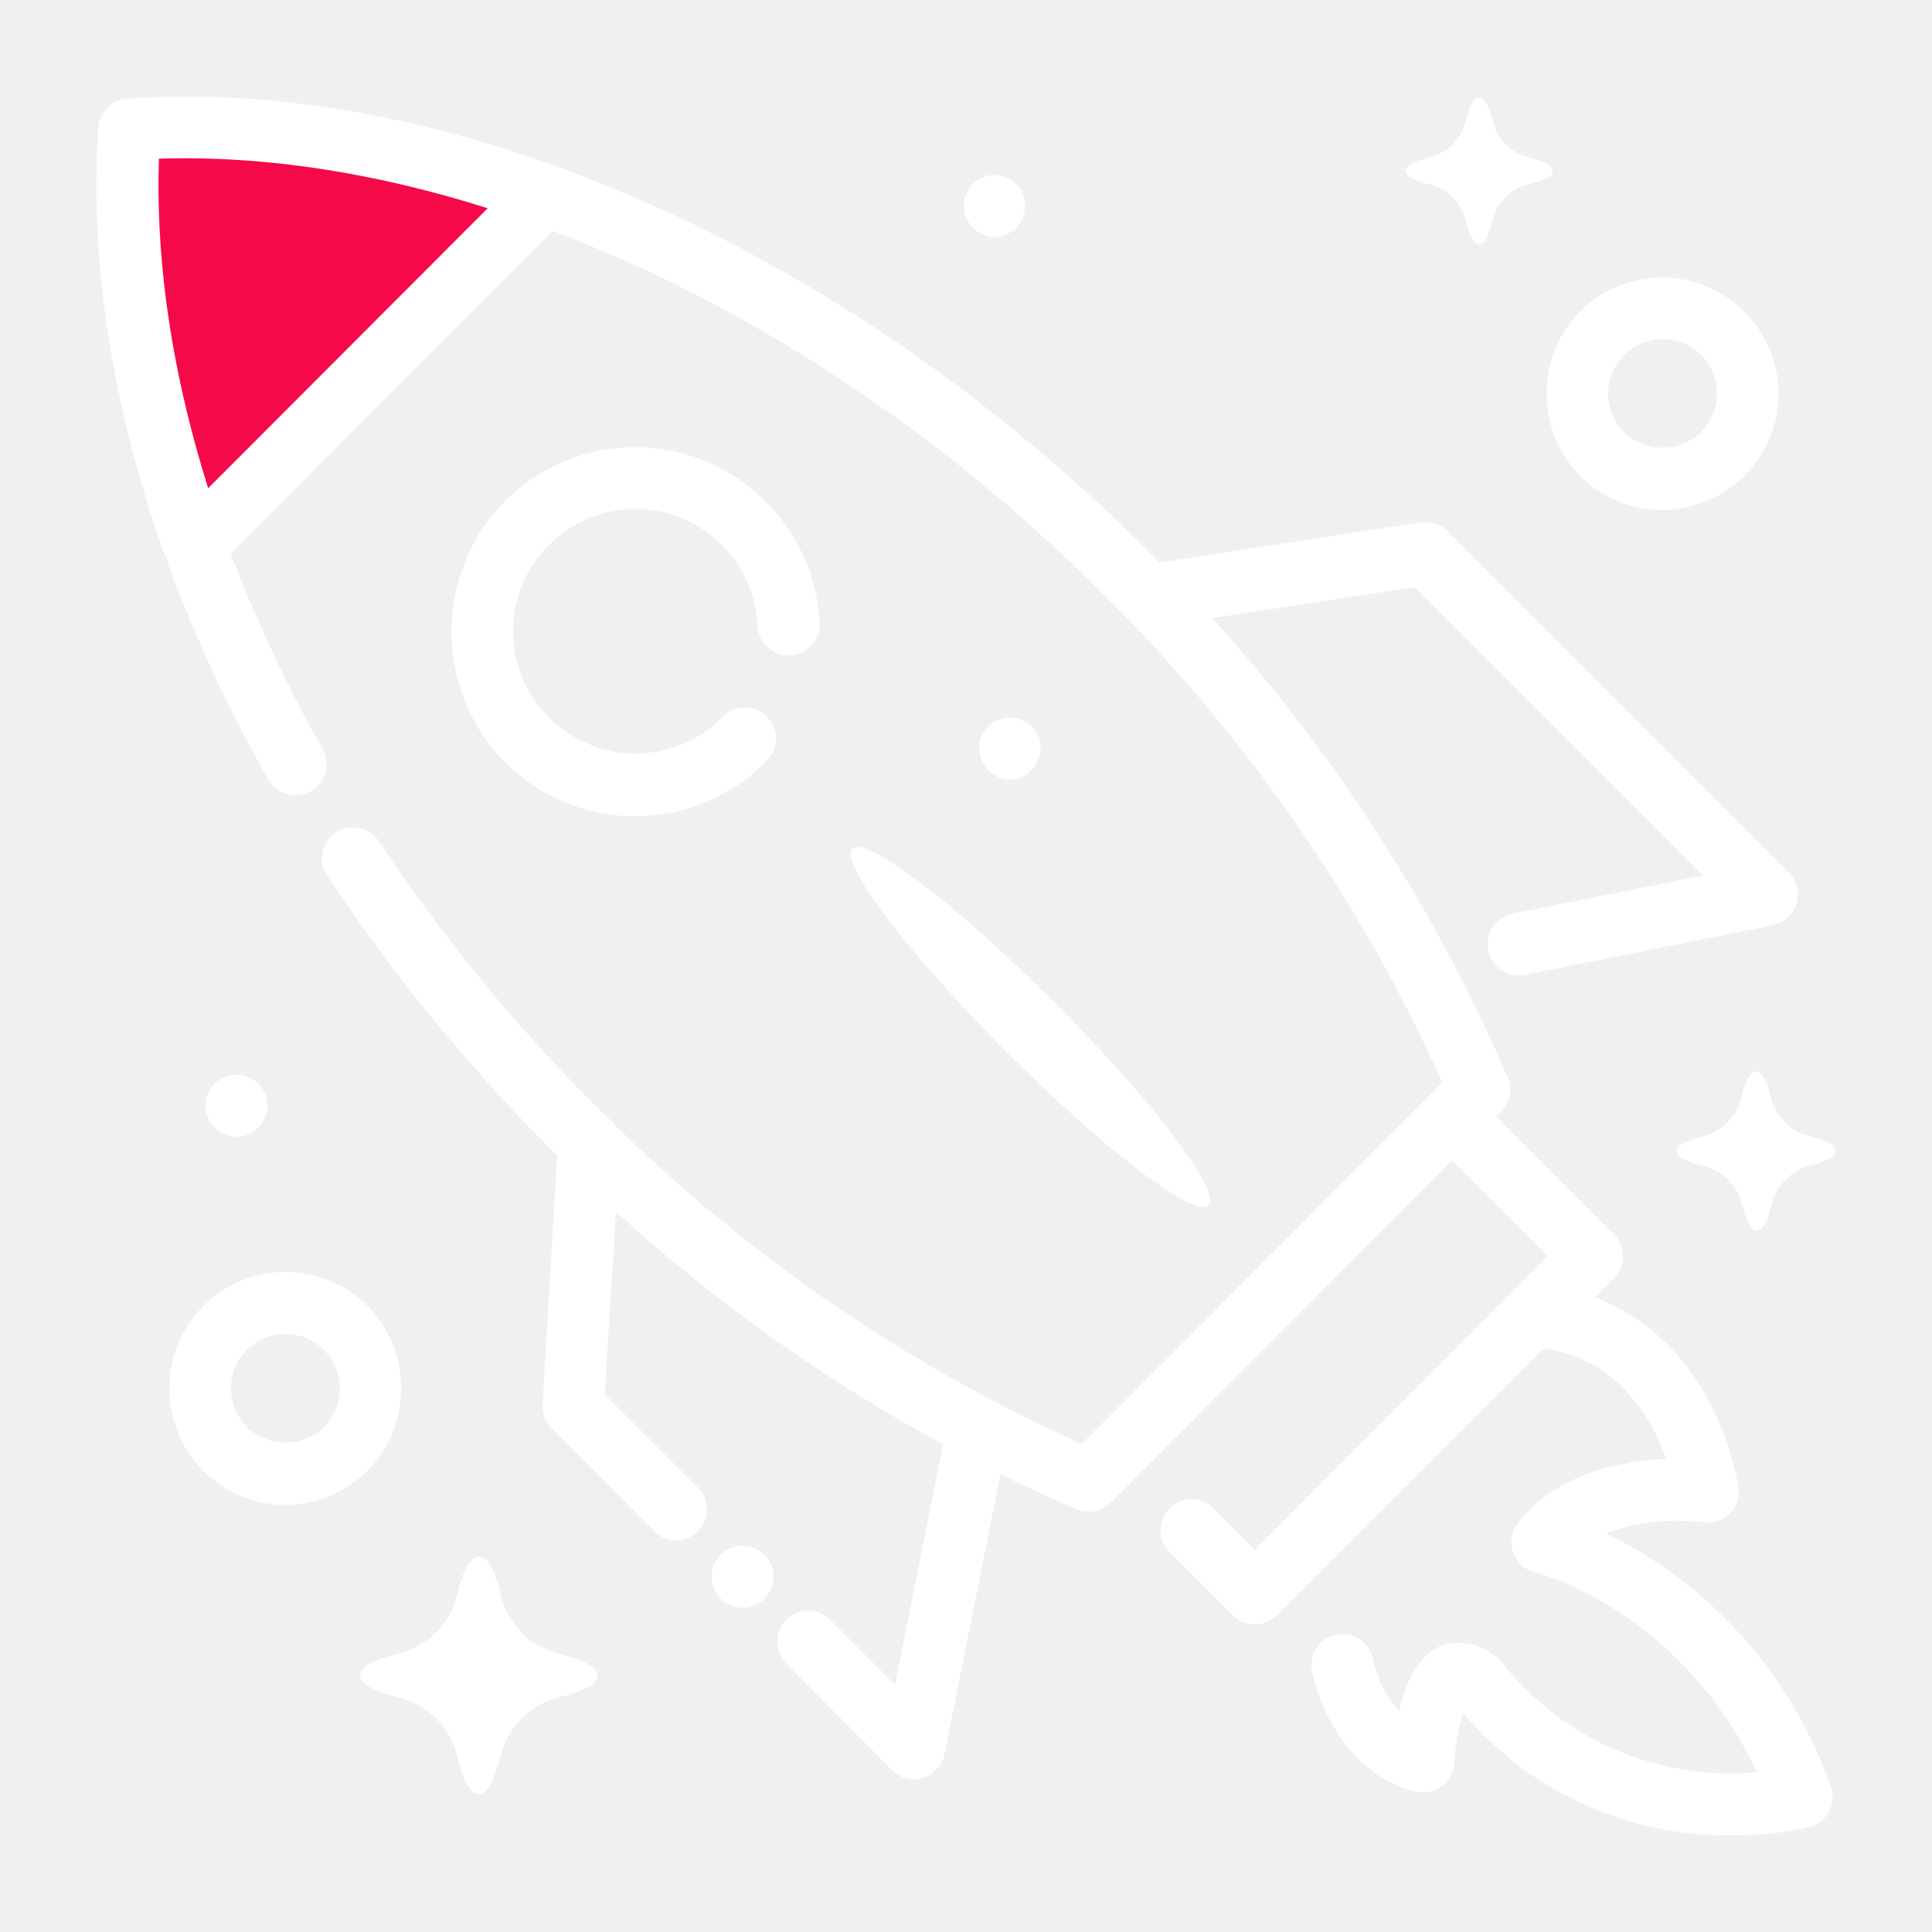
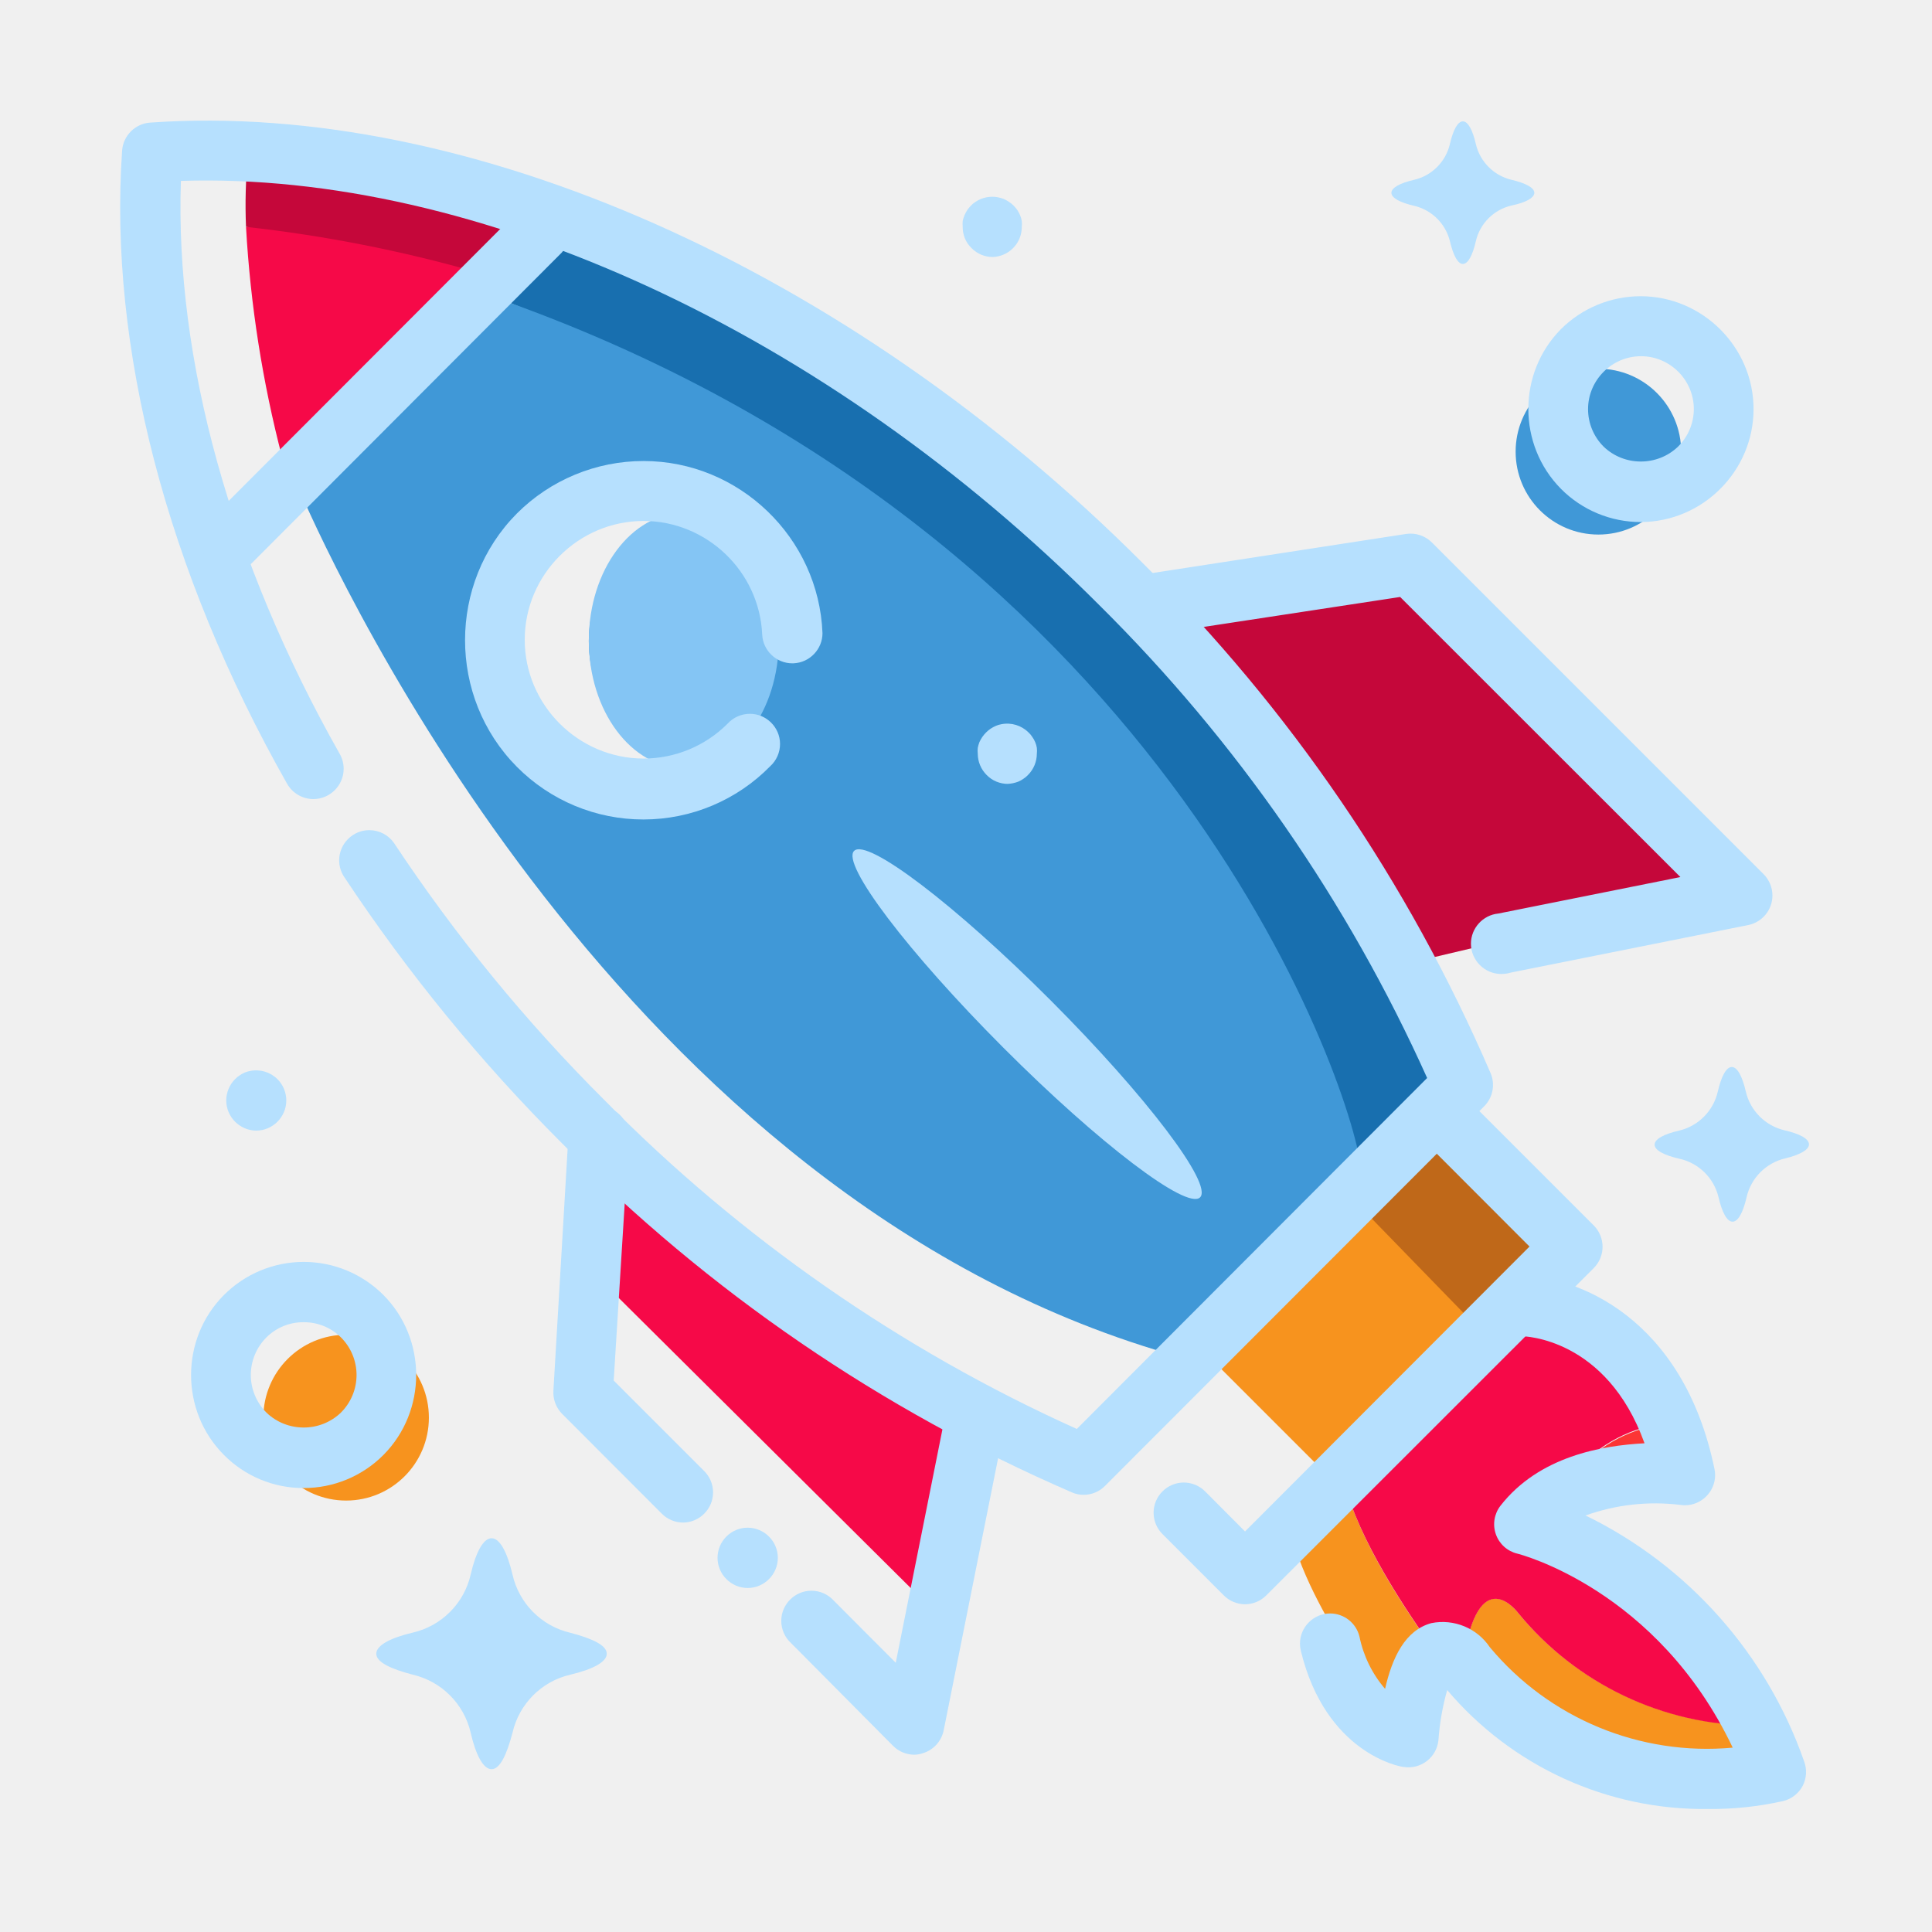
- <svg xmlns="http://www.w3.org/2000/svg" width="100%" height="100%" viewBox="0 0 100 100" version="1.1" xml:space="preserve" style="fill-rule:evenodd;clip-rule:evenodd;stroke-linejoin:round;stroke-miterlimit:2;">
-   <g transform="matrix(1,0,0,1,-200,-100)">
-     <g id="rocket-light">
-       <g transform="matrix(1.27534,0,0,1.14971,186.186,89.7183)">
-         <path d="M31.61,18.06C26.821,15.87 21.582,14.842 16.32,15.06C16.611,20.224 17.415,25.346 18.72,30.35C20.025,35.354 23,27 27.42,23.16C29.047,21.663 30.457,19.946 31.61,18.06Z" style="fill:rgb(246,9,72);fill-rule:nonzero;" />
-       </g>
-       <g transform="matrix(0.803566,0,0,0.803566,198.583,98.5706)">
-         <path d="M71.88,99.16C71.615,99.161 71.353,99.106 71.11,99C58.455,93.527 46.972,85.667 37.29,75.85C31.88,70.449 27.029,64.515 22.81,58.14C22.606,57.819 22.498,57.447 22.498,57.068C22.498,55.971 23.401,55.068 24.498,55.068C25.159,55.068 25.778,55.395 26.15,55.94C30.22,62.083 34.9,67.799 40.12,73C49.124,82.131 59.739,89.519 71.43,94.79L94.67,71.51C89.411,59.81 82.041,49.179 72.93,40.15C54.82,22 31.65,11.37 12,12C11.6,23.81 15.31,37.24 22.53,50C22.705,50.304 22.797,50.649 22.797,51C22.797,52.101 21.891,53.007 20.79,53.007C20.072,53.007 19.408,52.622 19.05,52C11.05,37.89 7.2,23 8.1,10C8.165,8.989 8.988,8.179 10,8.13C31.1,6.66 56.33,17.85 75.78,37.33C85.58,47.031 93.423,58.527 98.88,71.19C99.197,71.936 99.031,72.804 98.46,73.38L73.3,98.57C72.924,98.948 72.413,99.16 71.88,99.16Z" style="fill:white;fill-rule:nonzero;" />
-       </g>
-       <g transform="matrix(0.803566,0,0,0.803566,198.583,98.5706)">
-         <path d="M82.59,106.42C82.061,106.418 81.553,106.205 81.18,105.83L77.11,101.76C76.735,101.385 76.524,100.876 76.524,100.345C76.524,99.247 77.427,98.344 78.525,98.344C79.056,98.344 79.565,98.555 79.94,98.93L82.59,101.59L101.46,82.69L93.89,75.11C93.558,74.743 93.374,74.265 93.374,73.77C93.374,72.673 94.277,71.77 95.374,71.77C95.872,71.77 96.352,71.955 96.72,72.29L105.72,81.29C106.095,81.665 106.307,82.174 106.307,82.705C106.307,83.236 106.095,83.745 105.72,84.12L84,105.83C83.624,106.208 83.113,106.42 82.58,106.42L82.59,106.42ZM60.65,116.4C60.121,116.398 59.613,116.185 59.24,115.81L52.48,109C52.063,108.621 51.826,108.083 51.826,107.52C51.826,106.423 52.728,105.52 53.826,105.52C54.391,105.52 54.931,105.76 55.31,106.18L59.42,110.3L62.68,94C62.833,93.032 63.676,92.312 64.655,92.312C65.753,92.312 66.655,93.215 66.655,94.312C66.655,94.47 66.637,94.627 66.6,94.78L62.6,114.78C62.455,115.501 61.924,116.086 61.22,116.3C61.036,116.362 60.844,116.396 60.65,116.4ZM49.6,105.34C49.599,105.34 49.599,105.34 49.598,105.34C48.501,105.34 47.598,104.437 47.598,103.34C47.598,102.807 47.812,102.295 48.19,101.92C48.564,101.549 49.071,101.34 49.598,101.34C50.696,101.34 51.598,102.243 51.598,103.34C51.598,104.437 50.697,105.339 49.6,105.34ZM45.31,101C44.781,100.998 44.273,100.785 43.9,100.41L37.29,93.79C36.888,93.386 36.676,92.829 36.71,92.26L37.71,75.26C37.771,74.206 38.654,73.372 39.71,73.372C40.809,73.372 41.713,74.276 41.713,75.375C41.713,75.413 41.712,75.452 41.71,75.49L40.71,91.58L46.71,97.58C47.088,97.955 47.302,98.467 47.302,99C47.302,100.094 46.404,100.995 45.31,101ZM99.78,64.6C99.715,64.606 99.65,64.609 99.585,64.609C98.483,64.609 97.576,63.702 97.576,62.6C97.576,61.571 98.366,60.7 99.39,60.6L111.47,58.18L92.88,39.6L77.14,42C77.039,42.015 76.937,42.023 76.835,42.023C75.725,42.023 74.812,41.11 74.812,40C74.812,39.005 75.546,38.15 76.53,38L93.27,35.42C93.901,35.325 94.541,35.537 94.99,35.99L116.99,57.99C117.365,58.365 117.575,58.874 117.575,59.404C117.575,60.345 116.911,61.165 115.99,61.36L100.25,64.51C100.098,64.56 99.94,64.59 99.78,64.6ZM15.31,37.91C14.782,37.91 14.275,37.702 13.9,37.33C13.525,36.955 13.313,36.446 13.313,35.915C13.313,35.384 13.525,34.875 13.9,34.5L34.29,14.08C34.669,13.66 35.209,13.42 35.774,13.42C36.872,13.42 37.774,14.323 37.774,15.42C37.774,15.983 37.537,16.521 37.12,16.9L16.73,37.33C16.353,37.704 15.841,37.913 15.31,37.91ZM42.69,54.36C39.537,54.366 36.51,53.108 34.29,50.87C29.702,46.249 29.702,38.681 34.29,34.06C36.517,31.834 39.54,30.582 42.689,30.582C49.032,30.582 54.313,35.662 54.56,42C54.561,43.064 53.713,43.952 52.65,44C52.619,44.001 52.589,44.002 52.558,44.002C51.494,44.002 50.607,43.153 50.56,42.09C50.375,37.903 46.879,34.558 42.688,34.558C38.365,34.558 34.808,38.115 34.808,42.438C34.808,46.761 38.365,50.318 42.688,50.318C44.777,50.318 46.783,49.487 48.26,48.01C48.639,47.59 49.179,47.35 49.744,47.35C50.842,47.35 51.744,48.253 51.744,49.35C51.744,49.913 51.507,50.451 51.09,50.83C48.878,53.086 45.849,54.359 42.69,54.36Z" style="fill:white;fill-rule:nonzero;" />
-       </g>
-       <g transform="matrix(0.568603,-0.56781,0.56781,0.568603,176.011,153.221)">
-         <ellipse cx="68.14" cy="67.94" rx="2.22" ry="16.24" style="fill:white;" />
-       </g>
-       <g transform="matrix(0.803566,0,0,0.803566,198.583,98.5706)">
-         <path d="M113.31,120C106.655,120.088 100.299,117.191 96,112.11C95.693,113.194 95.498,114.306 95.42,115.43C95.366,115.98 95.087,116.483 94.65,116.82C94.213,117.157 93.655,117.298 93.11,117.21C92.9,117.21 87.94,116.32 86.29,109.5C86.253,109.346 86.234,109.188 86.234,109.03C86.234,107.932 87.137,107.029 88.235,107.029C89.156,107.029 89.964,107.665 90.18,108.56C90.44,109.843 91.026,111.038 91.88,112.03C92.35,109.96 93.21,108.14 94.95,107.67C96.445,107.368 97.982,108.002 98.83,109.27C102.774,114 108.807,116.494 114.94,115.93C109.94,105.41 100.74,103.08 100.65,103.06C99.991,102.902 99.455,102.419 99.23,101.78C99.003,101.141 99.116,100.428 99.53,99.89C102.09,96.6 106.27,95.89 109.09,95.74C106.57,88.74 101.09,88.64 100.95,88.64C99.853,88.64 98.95,87.737 98.95,86.64C98.95,85.543 99.853,84.64 100.95,84.64C104.44,84.64 111.63,87.27 113.73,97.44C113.758,97.575 113.773,97.713 113.773,97.852C113.773,98.949 112.87,99.852 111.773,99.852C111.675,99.852 111.577,99.844 111.48,99.83C109.354,99.568 107.196,99.807 105.18,100.53C111.975,103.843 117.19,109.713 119.68,116.85C119.877,117.38 119.841,117.969 119.58,118.47C119.314,118.969 118.849,119.333 118.3,119.47C116.663,119.84 114.988,120.018 113.31,120ZM101.78,12.79C101.78,12.45 101.2,12.15 100.28,11.93C99.099,11.656 98.174,10.731 97.9,9.55C97.69,8.63 97.38,8.05 97.04,8.05C96.7,8.05 96.39,8.63 96.18,9.55C95.906,10.731 94.981,11.656 93.8,11.93C92.88,12.14 92.3,12.45 92.3,12.79C92.3,13.13 92.88,13.44 93.8,13.65C94.972,13.921 95.894,14.832 96.18,16C96.4,16.93 96.7,17.51 97.04,17.51C97.38,17.51 97.69,16.93 97.9,16C98.173,14.821 99.1,13.898 100.28,13.63C101.2,13.44 101.78,13.13 101.78,12.79ZM40.25,109.7C40.25,109.15 39.32,108.7 37.83,108.31C35.925,107.866 34.434,106.367 34,104.46C33.65,102.97 33.16,102.04 32.61,102.04C32.06,102.04 31.56,102.97 31.22,104.46C30.781,106.366 29.286,107.861 27.38,108.3C25.89,108.65 24.96,109.15 24.96,109.7C24.96,110.25 25.89,110.7 27.38,111.09C29.285,111.531 30.779,113.025 31.22,114.93C31.56,116.42 32.06,117.36 32.61,117.36C33.16,117.36 33.61,116.42 34,114.93C34.438,113.026 35.928,111.532 37.83,111.09C39.32,110.74 40.25,110.25 40.25,109.7ZM120,75.91C120,75.54 119.38,75.21 118.38,74.98C117.106,74.683 116.107,73.684 115.81,72.41C115.58,71.41 115.25,70.78 114.88,70.78C114.51,70.78 114.18,71.41 113.95,72.41C113.66,73.692 112.66,74.7 111.38,75C110.38,75.23 109.76,75.56 109.76,75.93C109.76,76.3 110.38,76.63 111.38,76.86C112.672,77.136 113.694,78.135 114,79.42C114.23,80.42 114.56,81.04 114.93,81.04C115.3,81.04 115.63,80.42 115.86,79.42C116.151,78.141 117.152,77.136 118.43,76.84C119.38,76.61 120,76.28 120,75.91ZM66.86,52C66.599,52 66.341,51.949 66.1,51.85C65.855,51.75 65.634,51.6 65.45,51.41C65.075,51.037 64.862,50.529 64.86,50C64.845,49.87 64.845,49.74 64.86,49.61C64.886,49.481 64.923,49.353 64.97,49.23C65.023,49.111 65.087,48.998 65.16,48.89C65.309,48.675 65.495,48.489 65.71,48.34C65.821,48.267 65.938,48.203 66.06,48.15C66.178,48.098 66.303,48.061 66.43,48.04C67.084,47.912 67.76,48.119 68.23,48.59C68.327,48.678 68.411,48.779 68.48,48.89C68.557,48.995 68.62,49.109 68.67,49.23C68.722,49.352 68.759,49.479 68.78,49.61C68.795,49.74 68.795,49.87 68.78,50C68.778,50.529 68.565,51.037 68.19,51.41C68.102,51.507 68.001,51.591 67.89,51.66C67.785,51.737 67.671,51.8 67.55,51.85C67.304,51.946 67.044,51.997 66.78,52L66.86,52ZM65.86,17.05C65.599,17.05 65.341,16.999 65.1,16.9C64.856,16.798 64.635,16.648 64.45,16.46C64.26,16.28 64.111,16.062 64.01,15.82C63.91,15.576 63.859,15.314 63.86,15.05C63.85,14.92 63.85,14.79 63.86,14.66C63.889,14.53 63.93,14.403 63.98,14.28C64.03,14.162 64.09,14.048 64.16,13.94C64.232,13.831 64.316,13.731 64.41,13.64C64.498,13.543 64.599,13.459 64.71,13.39C64.821,13.317 64.938,13.253 65.06,13.2C65.18,13.153 65.304,13.116 65.43,13.09C65.687,13.039 65.953,13.039 66.21,13.09C66.339,13.116 66.467,13.153 66.59,13.2C66.709,13.253 66.822,13.317 66.93,13.39C67.042,13.462 67.146,13.545 67.24,13.64C67.331,13.733 67.415,13.834 67.49,13.94C67.56,14.048 67.62,14.162 67.67,14.28C67.722,14.402 67.759,14.529 67.78,14.66C67.795,14.79 67.795,14.92 67.78,15.05C67.781,15.314 67.73,15.576 67.63,15.82C67.319,16.565 66.587,17.052 65.78,17.05L65.86,17.05ZM17,75C15.906,74.995 15.008,74.094 15.008,73C15.008,72.472 15.218,71.965 15.59,71.59C15.678,71.493 15.779,71.409 15.89,71.34C15.995,71.263 16.109,71.2 16.23,71.15C16.352,71.098 16.479,71.061 16.61,71.04C17.264,70.912 17.94,71.119 18.41,71.59C18.782,71.965 18.992,72.472 18.992,73C18.992,74.094 18.094,74.995 17,75Z" style="fill:white;fill-rule:nonzero;" />
-       </g>
-       <g transform="matrix(0.803566,0,0,0.803566,198.583,98.5706)">
-         <path d="M108.85,34.63C106.861,34.635 104.951,33.842 103.55,32.43C100.661,29.514 100.661,24.746 103.55,21.83C104.953,20.434 106.853,19.65 108.832,19.65C112.941,19.65 116.322,23.031 116.322,27.14C116.322,31.242 112.952,34.62 108.85,34.63ZM108.85,23.63C106.926,23.632 105.344,25.216 105.344,27.14C105.344,28.074 105.717,28.971 106.38,29.63C107.749,30.944 109.941,30.944 111.31,29.63C111.982,28.972 112.361,28.07 112.361,27.13C112.361,25.21 110.781,23.63 108.861,23.63C108.857,23.63 108.854,23.63 108.85,23.63Z" style="fill:white;fill-rule:nonzero;" />
-       </g>
-       <g transform="matrix(0.803566,0,0,0.803566,198.583,98.5706)">
-         <path d="M20.14,98.71C18.154,98.717 16.246,97.923 14.85,96.51C11.95,93.599 11.95,88.821 14.85,85.91C16.251,84.502 18.158,83.709 20.145,83.709C22.132,83.709 24.039,84.502 25.44,85.91C28.329,88.826 28.329,93.594 25.44,96.51C24.039,97.922 22.129,98.715 20.14,98.71ZM20.14,87.71C19.22,87.702 18.333,88.062 17.68,88.71C17.013,89.371 16.638,90.271 16.638,91.21C16.638,92.149 17.013,93.049 17.68,93.71C19.049,95.024 21.241,95.024 22.61,93.71C23.277,93.049 23.652,92.149 23.652,91.21C23.652,90.271 23.277,89.371 22.61,88.71C21.953,88.061 21.063,87.701 20.14,87.71Z" style="fill:white;fill-rule:nonzero;" />
-       </g>
-     </g>
+ <svg xmlns="http://www.w3.org/2000/svg" width="100%" height="100%" viewBox="0 0 534 534" version="1.1" xml:space="preserve" style="fill-rule:evenodd;clip-rule:evenodd;stroke-linejoin:round;stroke-miterlimit:2;">
+   <g>
+     <path d="M356.958,424.083C362.625,447.417 389.125,480.167 389.125,480.167C390.625,464.083 393.875,458.292 397.042,456.875C388.708,445.583 375.417,425.458 371.542,409.583L356.958,424.083Z" style="fill:rgb(247,147,30);fill-rule:nonzero;" />
+     <path d="M435.667,406.75C437.84,407.349 439.982,408.058 442.083,408.875C449.754,407.178 457.656,406.783 465.458,407.708C464.501,402.843 463.106,398.073 461.292,393.458C451.359,394.419 442.173,399.184 435.667,406.75Z" style="fill:rgb(252,53,53);fill-rule:nonzero;" />
+     <path d="M419.625,445.833C419.625,445.833 408.583,430.708 404.375,459.5C404.631,459.775 404.868,460.067 405.083,460.375C439.958,502.583 490.583,489.542 490.583,489.542C488.967,485.196 487.089,480.952 484.958,476.833C459.666,476.747 435.689,465.37 419.625,445.833Z" style="fill:rgb(247,147,30);fill-rule:nonzero;" />
+     <path d="M397.042,456.875C400.917,462.208 403.625,465.583 403.625,465.583C403.819,463.417 404.069,461.417 404.375,459.583C403.042,458.333 400,455.5 397.042,456.875Z" style="fill:rgb(252,53,53);fill-rule:nonzero;" />
+     <path d="M419.625,445.833C435.664,465.417 459.645,476.841 484.958,476.958C472.266,450.393 449.157,430.21 421.125,421.208C426.446,414.796 433.797,410.386 441.958,408.708C439.857,407.891 437.715,407.182 435.542,406.583C442.017,399.045 451.154,394.283 461.042,393.292C447.958,360.75 420.292,360.833 420.292,360.833L371.542,409.583C375.417,425.458 388.833,445.583 397.042,456.875C400.083,455.5 403.042,458.125 404.375,459.583C408.583,430.792 419.625,445.833 419.625,445.833ZM257.958,445.125L267.708,387.25C266.75,386.708 194.833,346.167 168,323.708L168,355.75L257.958,445.125Z" style="fill:rgb(246,9,72);fill-rule:nonzero;" />
+     <path d="M411.583,260.958L388.458,266.417L314.958,161.292L383.208,156.042L467.208,234.875L477.708,245.375L411.583,260.958" style="fill:rgb(197,7,58);fill-rule:nonzero;" />
+     <path d="M376.208,323.542L398.667,302.25C394.5,289.292 338.875,131.958 162.75,61.417L82.125,134.083C82.333,134.5 82.583,135.125 82.833,135.667L140.625,83.583C313.708,152.958 370.25,306.083 376.208,323.542Z" style="fill:rgb(24,111,175);fill-rule:nonzero;" />
+     <path d="M379.167,329.333L331.25,372.083L367.25,408.083L412.5,362.667L379.167,329.333Z" style="fill:rgb(247,147,30);fill-rule:nonzero;" />
+     <path d="M429.875,344.542L397.125,307.083L330.958,371.792L331.25,372.083L373.375,330.875L408.333,366.833L429.875,344.542Z" style="fill:rgb(191,104,25);fill-rule:nonzero;" />
+     <path d="M131.708,75.25C111.754,66.125 89.923,61.842 68,62.75C69.211,84.265 72.561,105.607 78,126.458C83.439,147.31 95.833,112.5 114.25,96.5C121.028,90.262 126.904,83.11 131.708,75.25Z" style="fill:rgb(246,9,72);fill-rule:nonzero;" />
+     <path d="M152.292,56.167C94.542,40.375 68.542,42.917 68.542,42.917C67.901,49.493 67.72,56.107 68,62.708C89.548,65.086 110.859,69.267 131.708,75.208C126.904,83.068 121.028,90.22 114.25,96.458C130.583,82.208 147.333,66.042 152.292,56.167Z" style="fill:rgb(197,7,58);fill-rule:nonzero;" />
+     <path d="M140.625,83.583L82.833,135.667C93.75,160.667 172.292,330.375 322.833,374.125L376.208,323.542C375,304.167 325,150 140.625,83.583ZM189,212.5C185.594,213.524 182.057,214.044 178.5,214.042C158.317,214.042 141.708,197.433 141.708,177.25C141.708,157.067 158.317,140.458 178.5,140.458C182.057,140.456 185.594,140.976 189,142C173.465,146.644 162.747,161.036 162.747,177.25C162.747,193.464 173.465,207.856 189,212.5Z" style="fill:rgb(64,152,215);fill-rule:nonzero;" />
+     <ellipse cx="189" cy="177.042" rx="26.25" ry="35.25" style="fill:rgb(132,197,244);" />
+     <path d="M299.5,413.167C298.396,413.171 297.303,412.944 296.292,412.5C243.562,389.696 195.716,356.945 155.375,316.042C132.833,293.536 112.62,268.814 95.042,242.25C94.193,240.914 93.743,239.364 93.743,237.782C93.743,233.211 97.504,229.449 102.076,229.449C104.827,229.449 107.407,230.811 108.958,233.083C125.915,258.68 145.417,282.495 167.167,304.167C204.682,342.214 248.914,372.997 297.625,394.958L394.458,297.958C372.546,249.21 341.838,204.913 303.875,167.292C228.417,91.667 131.875,47.375 50,50C48.333,99.208 63.792,155.167 93.875,208.333C94.604,209.601 94.987,211.038 94.987,212.5C94.987,217.087 91.212,220.862 86.625,220.862C83.635,220.862 80.865,219.259 79.375,216.667C46.042,157.875 30,95.833 33.75,41.667C34.02,37.454 37.45,34.077 41.667,33.875C129.583,27.75 234.708,74.375 315.75,155.542C356.583,195.961 389.261,243.861 412,296.625C413.321,299.733 412.627,303.351 410.25,305.75L305.417,410.708C303.851,412.283 301.72,413.168 299.5,413.167Z" style="fill:rgb(182,224,254);fill-rule:nonzero;" />
+     <path d="M344.125,443.417C341.919,443.407 339.805,442.523 338.25,440.958L321.292,424C319.729,422.437 318.85,420.315 318.85,418.104C318.85,413.53 322.613,409.766 327.188,409.766C329.398,409.766 331.52,410.645 333.083,412.208L344.125,423.292L422.75,344.542L391.208,312.958C389.826,311.427 389.06,309.436 389.06,307.374C389.06,302.802 392.822,299.04 397.393,299.04C399.466,299.04 401.466,299.814 403,301.208L440.5,338.708C442.064,340.271 442.944,342.393 442.944,344.604C442.944,346.815 442.064,348.938 440.5,350.5L350,440.958C348.435,442.533 346.303,443.418 344.083,443.417L344.125,443.417ZM252.708,485C250.503,484.991 248.388,484.106 246.833,482.542L218.667,454.167C216.931,452.588 215.94,450.348 215.94,448.001C215.94,443.43 219.702,439.668 224.273,439.668C226.63,439.668 228.879,440.668 230.458,442.417L247.583,459.583L261.167,391.667C261.804,387.634 265.315,384.634 269.398,384.634C273.969,384.634 277.731,388.396 277.731,392.967C277.731,393.624 277.654,394.278 277.5,394.917L260.833,478.25C260.23,481.255 258.016,483.693 255.083,484.583C254.318,484.843 253.517,484.983 252.708,485ZM206.667,438.917L206.66,438.917C202.088,438.917 198.327,435.155 198.327,430.583C198.327,428.362 199.215,426.231 200.792,424.667C202.352,423.119 204.463,422.25 206.66,422.25C211.232,422.25 214.993,426.012 214.993,430.583C214.993,435.152 211.236,438.913 206.667,438.917ZM188.792,420.833C186.586,420.824 184.472,419.939 182.917,418.375L155.375,390.792C153.698,389.109 152.818,386.788 152.958,384.417L157.125,313.583C157.377,309.192 161.06,305.715 165.458,305.715C170.037,305.715 173.805,309.483 173.805,314.063C173.805,314.222 173.801,314.382 173.792,314.542L169.625,381.583L194.625,406.583C196.202,408.147 197.09,410.279 197.09,412.5C197.09,417.058 193.35,420.814 188.792,420.833ZM415.75,269.167C415.48,269.193 415.209,269.206 414.938,269.206C410.344,269.206 406.565,265.427 406.565,260.833C406.565,256.546 409.858,252.916 414.125,252.5L464.458,242.417L387,165L321.417,175C320.996,175.064 320.571,175.096 320.146,175.096C315.521,175.096 311.716,171.291 311.716,166.667C311.716,162.52 314.776,158.958 318.875,158.333L388.625,147.583C391.254,147.186 393.92,148.069 395.792,149.958L487.458,241.625C489.019,243.187 489.896,245.307 489.896,247.515C489.896,251.436 487.128,254.853 483.292,255.667L417.708,268.792C417.074,269 416.416,269.126 415.75,269.167ZM63.792,157.958C61.592,157.96 59.479,157.091 57.917,155.542C56.352,153.979 55.473,151.857 55.473,149.646C55.473,147.435 56.352,145.312 57.917,143.75L142.875,58.667C144.454,56.918 146.704,55.918 149.06,55.918C153.632,55.918 157.393,59.68 157.393,64.251C157.393,66.598 156.403,68.838 154.667,70.417L69.708,155.542C68.136,157.101 66.006,157.971 63.792,157.958ZM177.875,226.5C164.739,226.525 152.126,221.284 142.875,211.958C123.76,192.703 123.76,161.172 142.875,141.917C152.154,132.641 164.751,127.424 177.871,127.424C204.3,127.424 226.306,148.591 227.333,175C227.338,179.433 223.804,183.134 219.375,183.333C219.247,183.339 219.12,183.342 218.992,183.342C214.559,183.342 210.861,179.804 210.667,175.375C209.895,157.927 195.33,143.993 177.865,143.993C159.854,143.993 145.032,158.814 145.032,176.826C145.032,194.838 159.854,209.66 177.865,209.66C186.571,209.66 194.928,206.198 201.083,200.042C202.663,198.293 204.912,197.293 207.268,197.293C211.84,197.293 215.602,201.055 215.602,205.626C215.602,207.973 214.611,210.213 212.875,211.792C203.66,221.191 191.038,226.495 177.875,226.5Z" style="fill:rgb(182,224,254);fill-rule:nonzero;" />
+     <path d="M236.074,235.183C239.686,231.576 264.044,250.102 290.433,276.528C316.823,302.954 335.315,327.338 331.702,330.945C328.09,334.553 303.732,316.027 277.343,289.6C250.953,263.174 232.461,238.791 236.074,235.183Z" style="fill:rgb(182,224,254);" />
+     <path d="M472.125,500C444.397,500.366 417.913,488.294 400,467.125C398.72,471.641 397.91,476.276 397.583,480.958C397.36,483.248 396.198,485.346 394.375,486.75C392.553,488.154 390.229,488.742 387.958,488.375C387.083,488.375 366.417,484.667 359.542,456.25C359.387,455.609 359.308,454.951 359.308,454.292C359.308,449.718 363.072,445.954 367.646,445.954C371.483,445.954 374.849,448.603 375.75,452.333C376.835,457.679 379.274,462.658 382.833,466.792C384.792,458.167 388.375,450.583 395.625,448.625C401.854,447.367 408.259,450.009 411.792,455.292C428.226,475.001 453.362,485.393 478.917,483.042C458.083,439.208 419.75,429.5 419.375,429.417C416.629,428.758 414.397,426.747 413.458,424.083C412.512,421.419 412.983,418.448 414.708,416.208C425.375,402.5 442.792,399.542 454.542,398.917C444.042,369.75 421.208,369.333 420.625,369.333C416.053,369.333 412.292,365.572 412.292,361C412.292,356.428 416.053,352.667 420.625,352.667C435.167,352.667 465.125,363.625 473.875,406C473.994,406.564 474.053,407.139 474.053,407.715C474.053,412.286 470.292,416.048 465.72,416.048C465.312,416.048 464.904,416.018 464.5,415.958C455.643,414.865 446.651,415.864 438.25,418.875C466.561,432.678 488.291,457.137 498.667,486.875C499.488,489.082 499.336,491.536 498.25,493.625C497.142,495.705 495.203,497.22 492.917,497.792C486.095,499.332 479.118,500.073 472.125,500ZM424.083,53.292C424.083,51.875 421.667,50.625 417.833,49.708C412.914,48.568 409.057,44.711 407.917,39.792C407.042,35.958 405.75,33.542 404.333,33.542C402.917,33.542 401.625,35.958 400.75,39.792C399.61,44.711 395.753,48.568 390.833,49.708C387,50.583 384.583,51.875 384.583,53.292C384.583,54.708 387,56 390.833,56.875C395.715,58.004 399.56,61.8 400.75,66.667C401.667,70.542 402.917,72.958 404.333,72.958C405.75,72.958 407.042,70.542 407.917,66.667C409.053,61.753 412.915,57.907 417.833,56.792C421.667,56 424.083,54.708 424.083,53.292ZM167.708,457.083C167.708,454.792 163.833,452.917 157.625,451.292C149.687,449.441 143.476,443.197 141.667,435.25C140.208,429.042 138.167,425.167 135.875,425.167C133.583,425.167 131.5,429.042 130.083,435.25C128.254,443.192 122.026,449.42 114.083,451.25C107.875,452.708 104,454.792 104,457.083C104,459.375 107.875,461.25 114.083,462.875C122.021,464.714 128.245,470.937 130.083,478.875C131.5,485.083 133.583,489 135.875,489C138.167,489 140.042,485.083 141.667,478.875C143.49,470.944 149.698,464.719 157.625,462.875C163.833,461.417 167.708,459.375 167.708,457.083ZM500,316.292C500,314.75 497.417,313.375 493.25,312.417C487.941,311.18 483.778,307.018 482.542,301.708C481.583,297.542 480.208,294.917 478.667,294.917C477.125,294.917 475.75,297.542 474.792,301.708C473.583,307.049 469.415,311.25 464.083,312.5C459.917,313.458 457.333,314.833 457.333,316.375C457.333,317.917 459.917,319.292 464.083,320.25C469.466,321.4 473.725,325.562 475,330.917C475.958,335.083 477.333,337.667 478.875,337.667C480.417,337.667 481.792,335.083 482.75,330.917C483.964,325.587 488.133,321.401 493.458,320.167C497.417,319.208 500,317.833 500,316.292ZM278.583,216.667C277.497,216.667 276.421,216.454 275.417,216.042C274.397,215.624 273.475,214.999 272.708,214.208C271.144,212.653 270.259,210.539 270.25,208.333C270.188,207.793 270.188,207.248 270.25,206.708C270.359,206.169 270.512,205.639 270.708,205.125C270.931,204.631 271.196,204.157 271.5,203.708C272.119,202.812 272.895,202.036 273.792,201.417C274.255,201.112 274.743,200.848 275.25,200.625C275.743,200.41 276.261,200.256 276.792,200.167C279.515,199.633 282.332,200.494 284.292,202.458C284.695,202.825 285.045,203.246 285.333,203.708C285.653,204.147 285.919,204.623 286.125,205.125C286.34,205.633 286.494,206.164 286.583,206.708C286.645,207.248 286.645,207.793 286.583,208.333C286.574,210.539 285.689,212.653 284.125,214.208C283.758,214.611 283.338,214.962 282.875,215.25C282.436,215.57 281.96,215.835 281.458,216.042C280.435,216.441 279.348,216.652 278.25,216.667L278.583,216.667ZM274.417,71.042C273.33,71.042 272.255,70.829 271.25,70.417C270.235,69.99 269.314,69.367 268.542,68.583C267.752,67.832 267.127,66.923 266.708,65.917C266.29,64.899 266.078,63.809 266.083,62.708C266.042,62.167 266.042,61.624 266.083,61.083C266.206,60.543 266.373,60.013 266.583,59.5C266.792,59.007 267.043,58.533 267.333,58.083C267.634,57.63 267.984,57.211 268.375,56.833C268.742,56.43 269.162,56.08 269.625,55.792C270.088,55.487 270.576,55.223 271.083,55C271.583,54.804 272.099,54.65 272.625,54.542C273.698,54.328 274.802,54.328 275.875,54.542C276.415,54.65 276.944,54.804 277.458,55C277.952,55.223 278.426,55.488 278.875,55.792C279.343,56.09 279.776,56.439 280.167,56.833C280.546,57.222 280.895,57.64 281.208,58.083C281.499,58.533 281.75,59.007 281.958,59.5C282.174,60.008 282.328,60.539 282.417,61.083C282.478,61.623 282.478,62.168 282.417,62.708C282.422,63.809 282.21,64.899 281.792,65.917C280.497,69.02 277.446,71.049 274.083,71.042L274.417,71.042ZM70.833,312.5C66.275,312.481 62.535,308.725 62.535,304.167C62.535,301.966 63.407,299.852 64.958,298.292C65.325,297.889 65.746,297.538 66.208,297.25C66.647,296.93 67.123,296.665 67.625,296.458C68.133,296.243 68.664,296.089 69.208,296C71.931,295.467 74.748,296.328 76.708,298.292C78.26,299.852 79.132,301.966 79.132,304.167C79.132,308.725 75.392,312.481 70.833,312.5Z" style="fill:rgb(182,224,254);fill-rule:nonzero;" />
+     <ellipse cx="441.792" cy="124.833" rx="22.875" ry="22.917" style="fill:rgb(64,152,215);" />
+     <path d="M453.542,144.292C445.254,144.312 437.295,141.008 431.458,135.125C419.42,122.976 419.42,103.107 431.458,90.958C437.304,85.143 445.223,81.875 453.468,81.875C470.589,81.875 484.677,95.963 484.677,113.083C484.677,130.176 470.634,144.252 453.542,144.292ZM453.542,98.458C445.525,98.467 438.933,105.066 438.933,113.083C438.933,116.977 440.488,120.714 443.25,123.458C448.955,128.933 458.087,128.933 463.792,123.458C466.59,120.716 468.169,116.959 468.169,113.042C468.169,105.041 461.586,98.458 453.586,98.458L453.542,98.458Z" style="fill:rgb(182,224,254);fill-rule:nonzero;" />
+     <ellipse cx="95.667" cy="391.833" rx="22.875" ry="22.917" style="fill:rgb(247,147,30);" />
+     <path d="M83.917,411.292C75.64,411.32 67.691,408.014 61.875,402.125C49.793,389.996 49.793,370.088 61.875,357.958C67.714,352.091 75.659,348.788 83.938,348.788C92.216,348.788 100.161,352.091 106,357.958C118.038,370.107 118.038,389.976 106,402.125C100.163,408.008 92.204,411.312 83.917,411.292ZM83.917,365.458C80.082,365.424 76.389,366.925 73.667,369.625C70.889,372.378 69.325,376.131 69.325,380.042C69.325,383.952 70.889,387.705 73.667,390.458C79.372,395.933 88.503,395.933 94.208,390.458C96.986,387.705 98.55,383.952 98.55,380.042C98.55,376.131 96.986,372.378 94.208,369.625C91.47,366.923 87.764,365.422 83.917,365.458Z" style="fill:rgb(182,224,254);fill-rule:nonzero;" />
  </g>
</svg>
